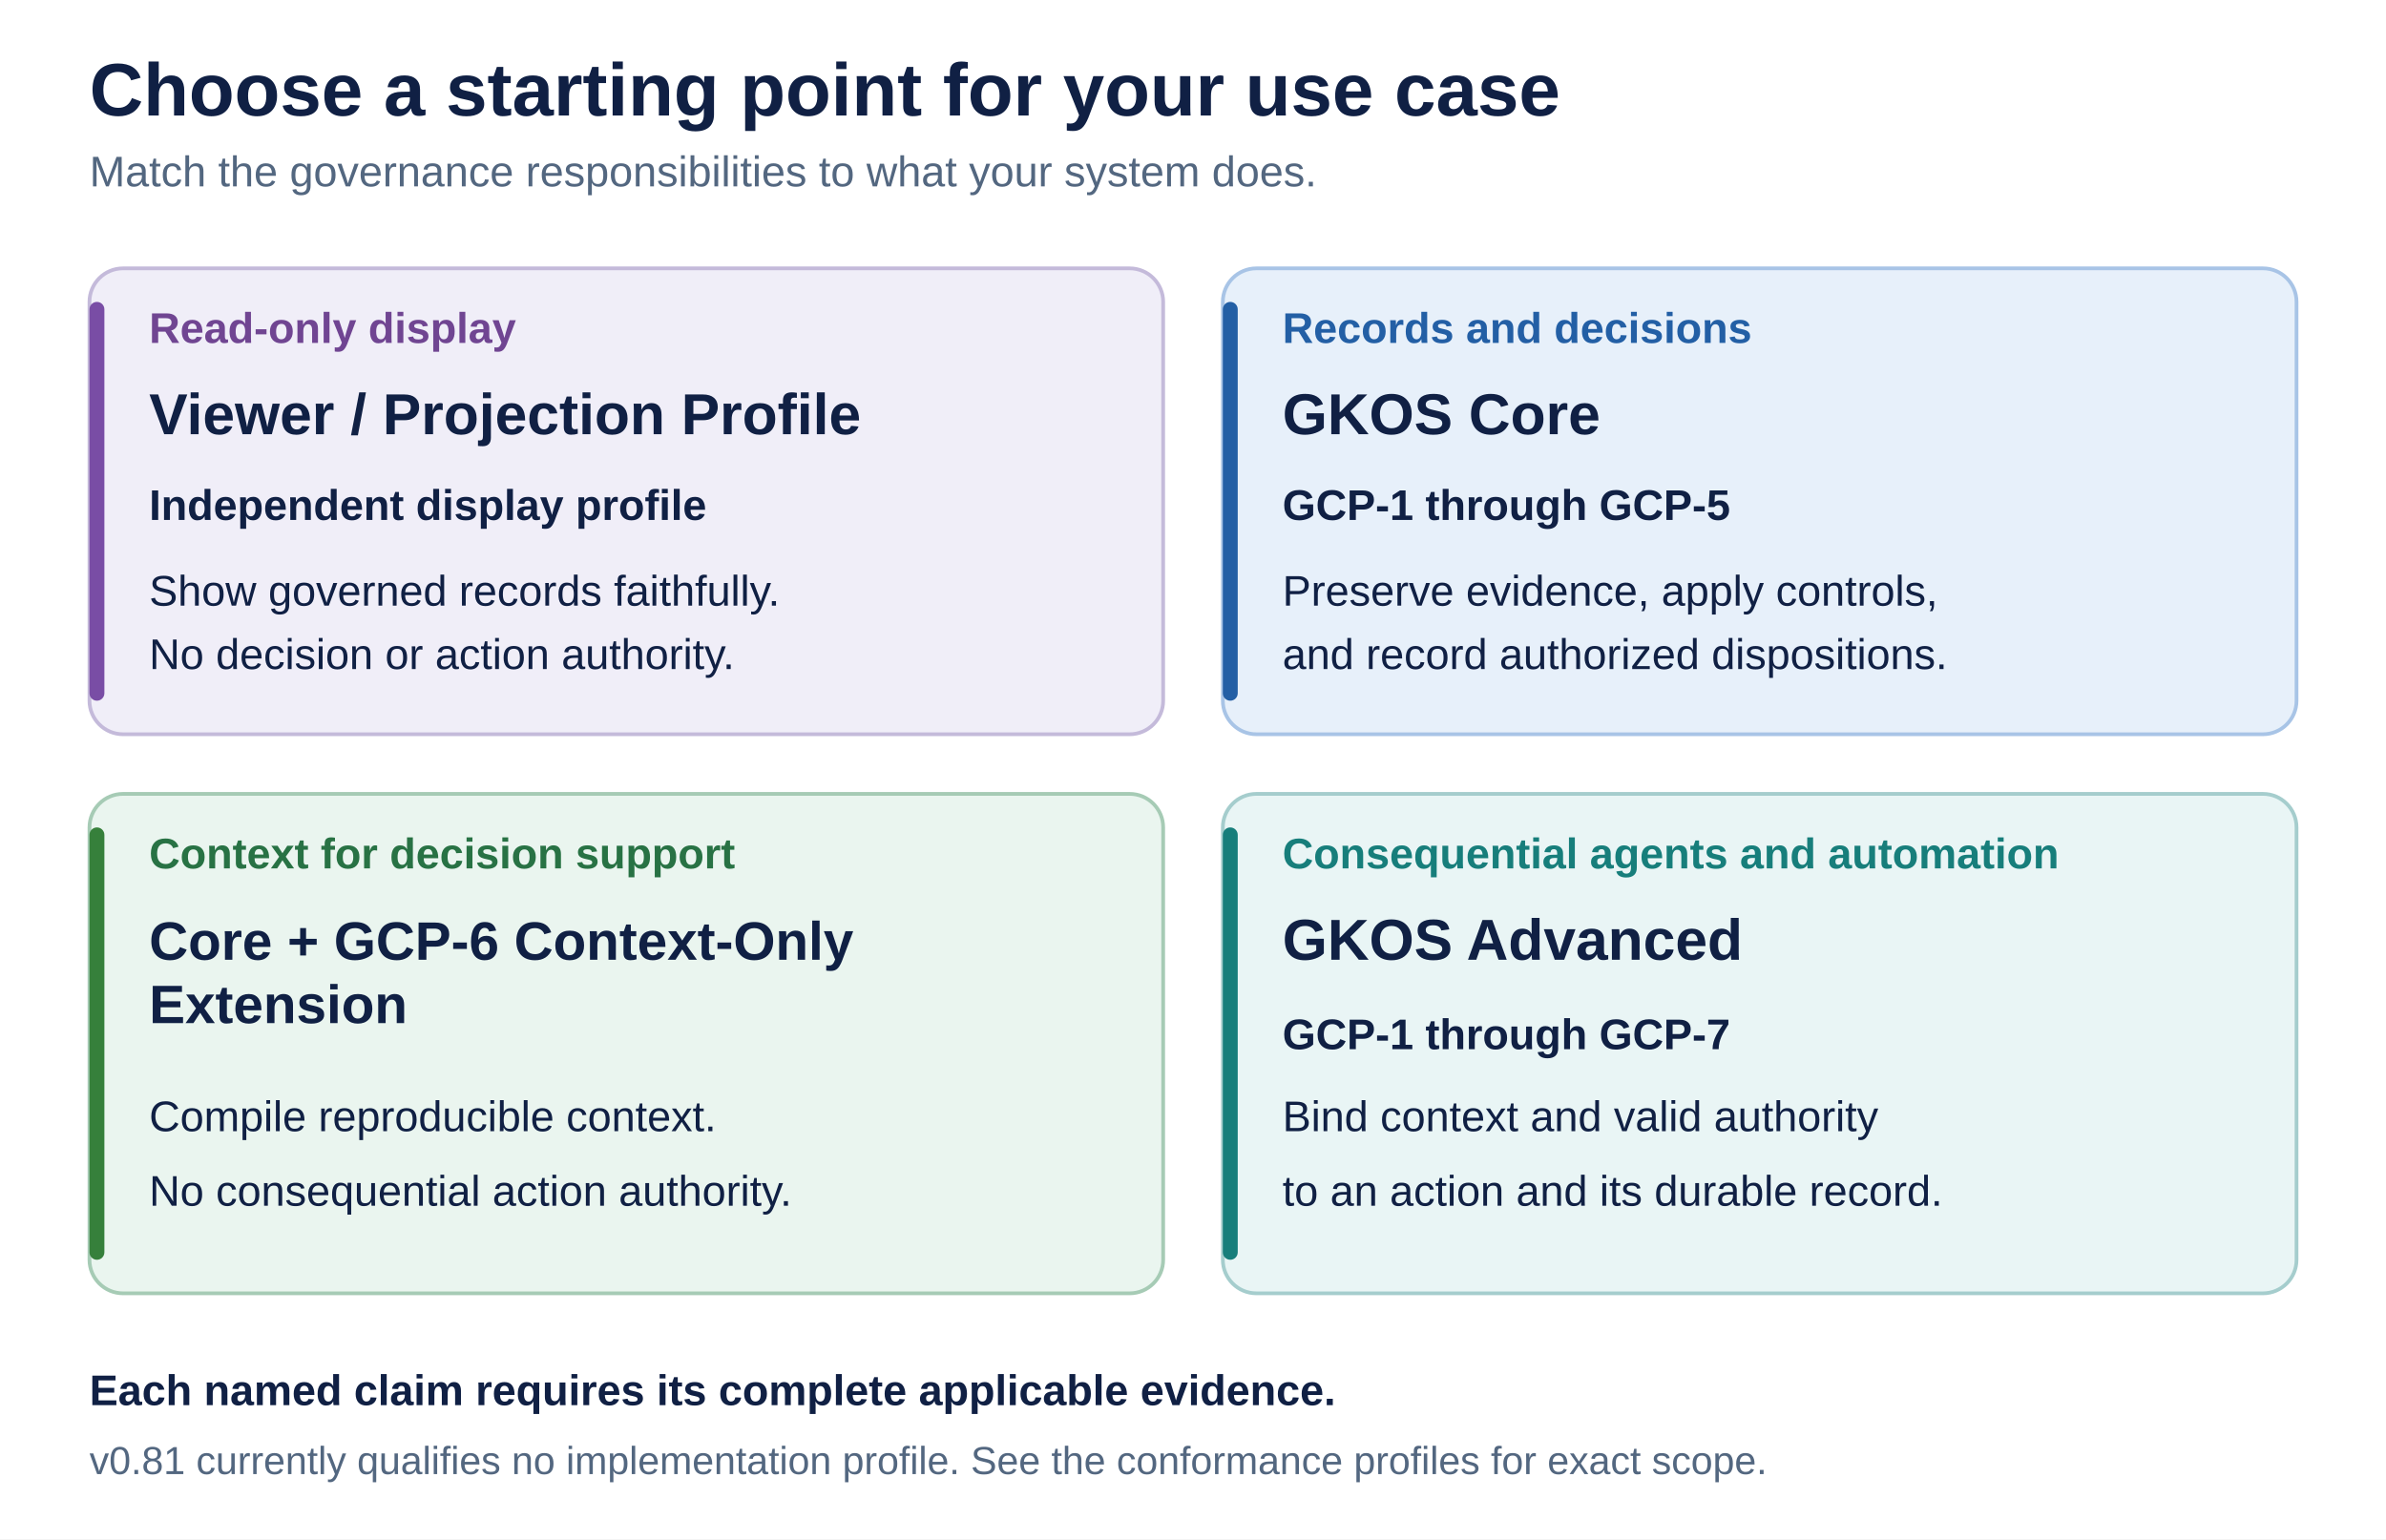
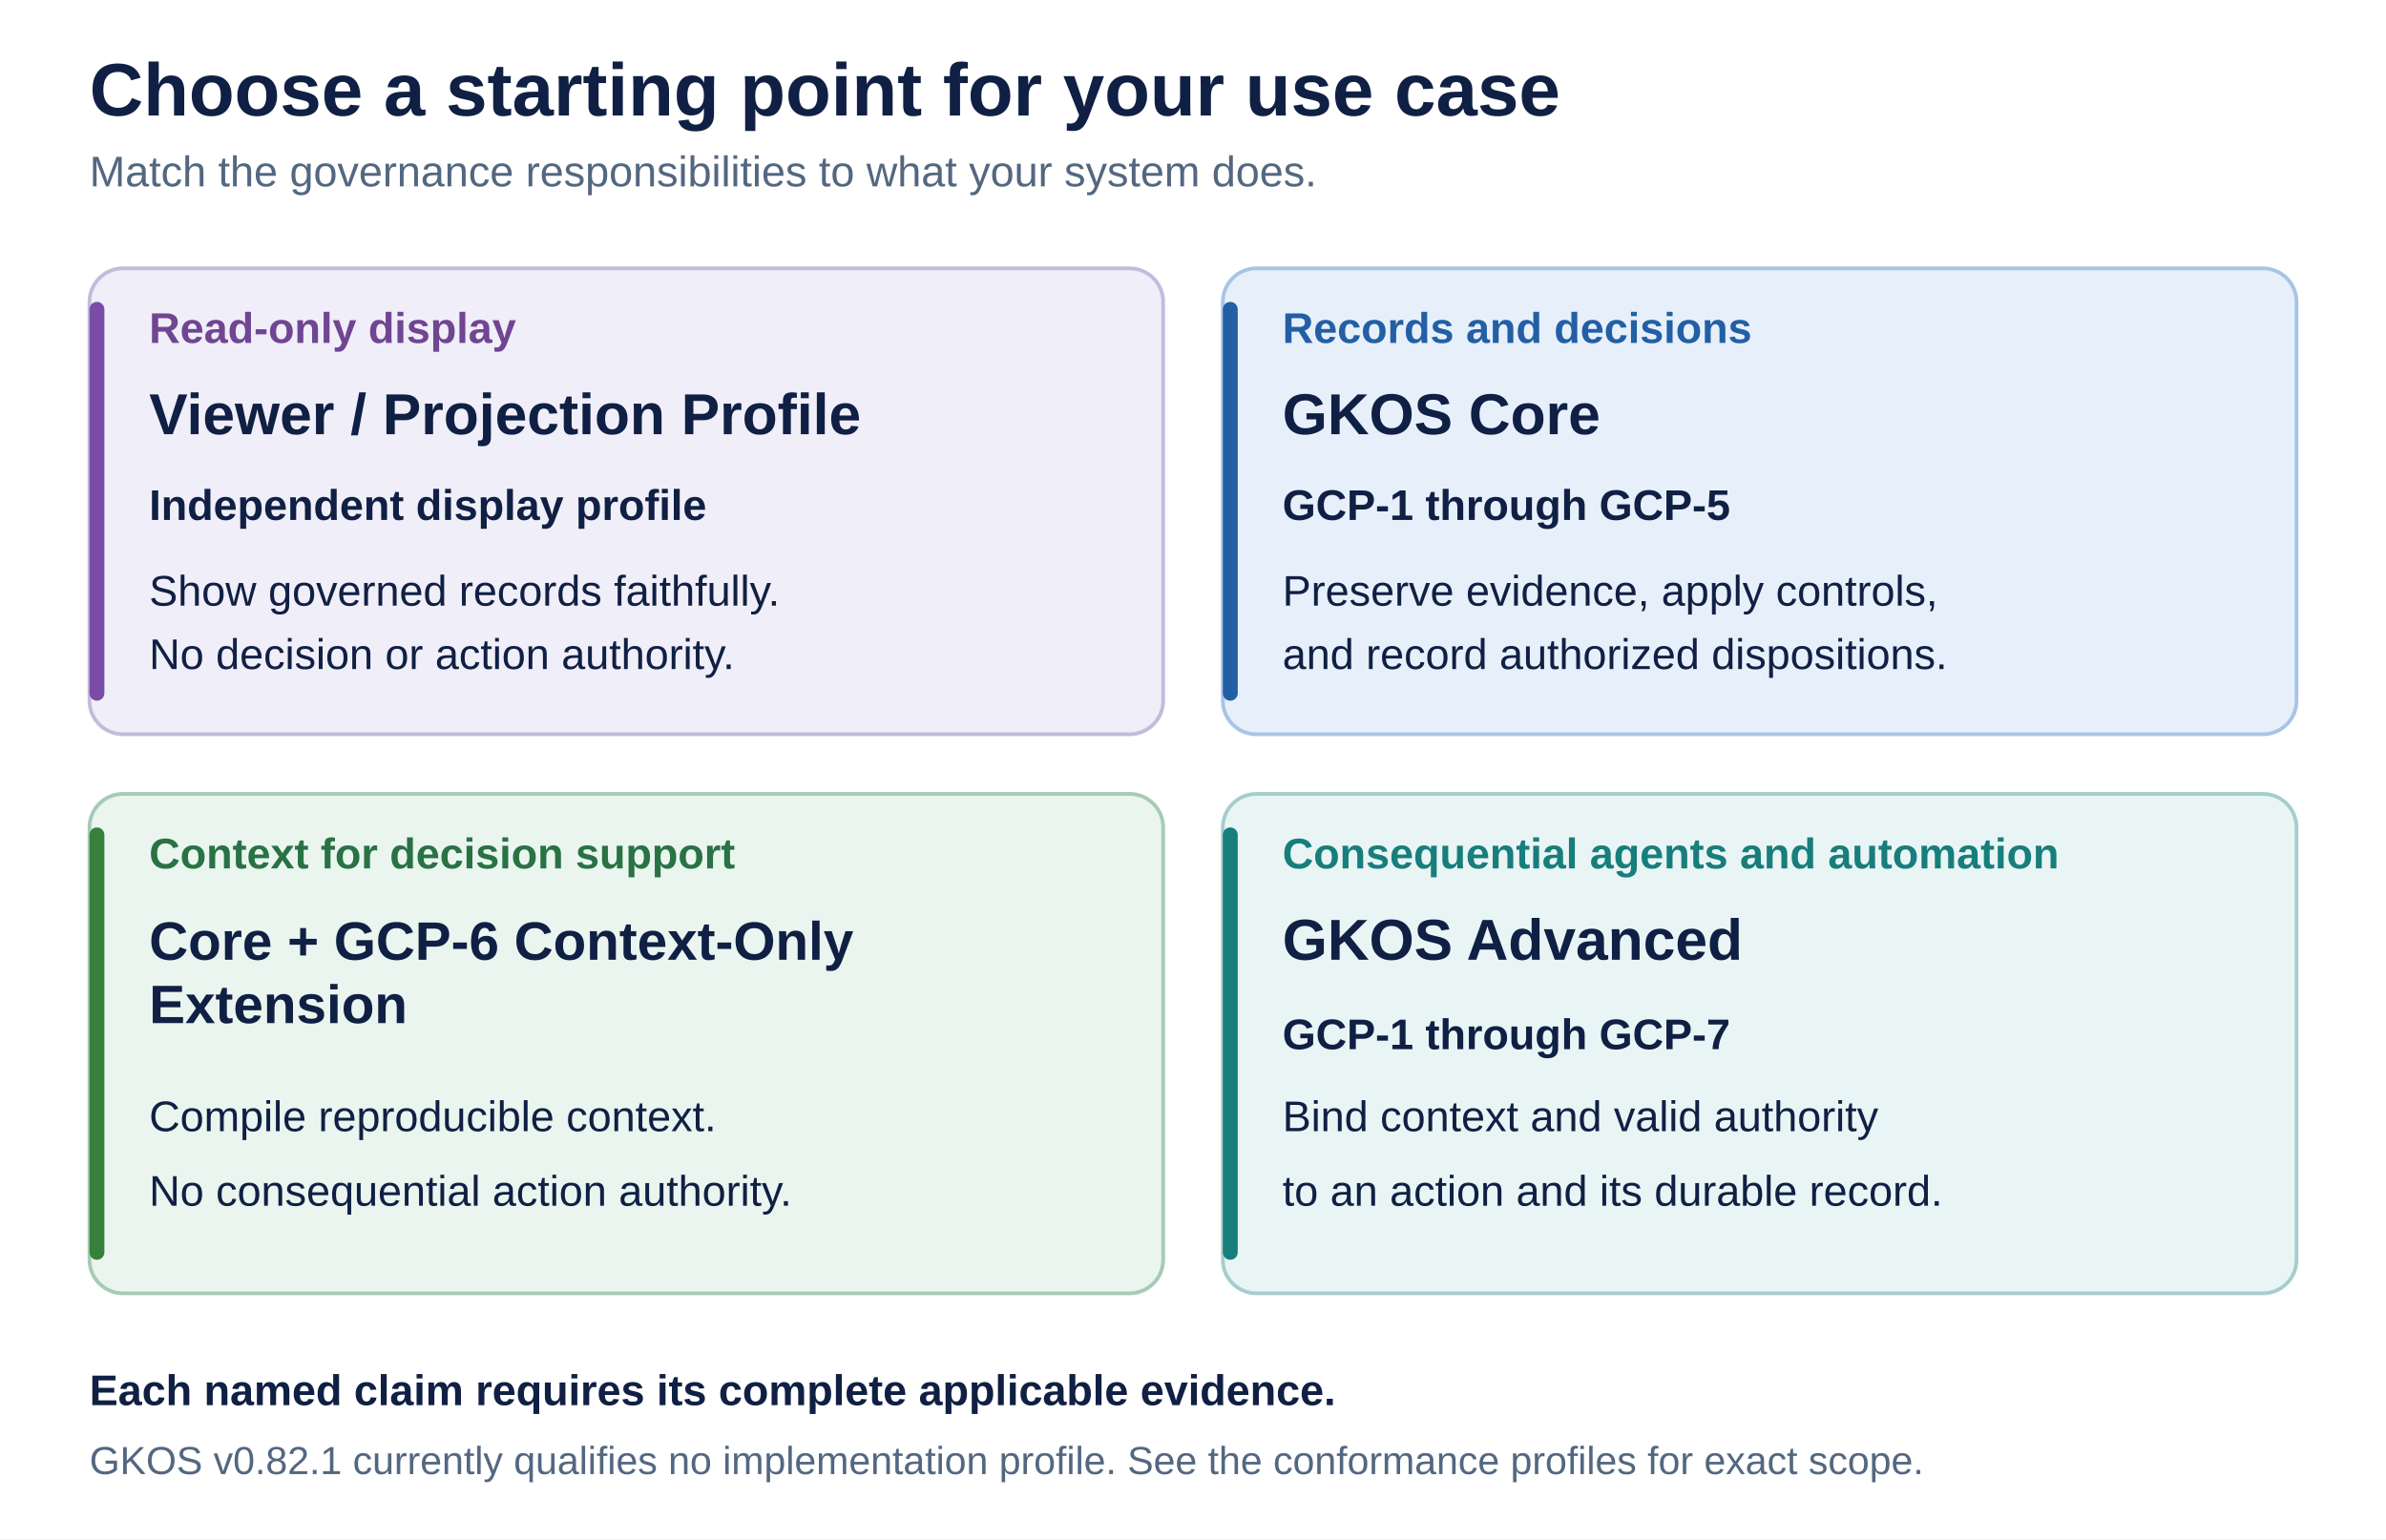
<svg xmlns="http://www.w3.org/2000/svg" width="1280" height="826" viewBox="0 0 1280 826" role="img" aria-labelledby="adoption-title adoption-desc">
  <defs>
    <style>
      text { font-family: Arial, Helvetica, sans-serif; fill: #102044; }
      .title { font-size: 40px; font-weight: 700; }
      .subtitle { font-size: 23px; fill: #536780; }
      .use { font-size: 23px; font-weight: 700; }
      .profile { font-size: 31px; font-weight: 700; }
      .body { font-size: 23px; }
      .scope { font-size: 23px; font-weight: 700; }
      .note { font-size: 21px; fill: #536780; }
    </style>
  </defs>
  <rect width="1280" height="826" fill="white" />
  <text x="48" y="62" class="title">Choose a starting point for your use case</text>
  <text x="48" y="100" class="subtitle">Match the governance responsibilities to what your system does.</text>
  <g>
    <rect x="48" y="144" width="576" height="250" rx="18" fill="#F0EEF8" stroke="#C4BADA" stroke-width="2" />
    <rect x="48" y="162" width="8" height="214" rx="4" fill="#794DA5" />
    <text x="80" y="184" class="use" style="fill:#704592">Read-only display</text>
    <text x="80" y="233" class="profile">Viewer / Projection Profile</text>
    <text x="80" y="279" class="scope">Independent display profile</text>
    <text x="80" y="325" class="body">Show governed records faithfully.</text>
    <text x="80" y="359" class="body">No decision or action authority.</text>
  </g>
  <g>
    <rect x="656" y="144" width="576" height="250" rx="18" fill="#E7F0FA" stroke="#A8C4E6" stroke-width="2" />
    <rect x="656" y="162" width="8" height="214" rx="4" fill="#235FA5" />
    <text x="688" y="184" class="use" style="fill:#235FA5">Records and decisions</text>
    <text x="688" y="233" class="profile">GKOS Core</text>
    <text x="688" y="279" class="scope">GCP-1 through GCP-5</text>
    <text x="688" y="325" class="body">Preserve evidence, apply controls,</text>
    <text x="688" y="359" class="body">and record authorized dispositions.</text>
  </g>
  <g>
    <rect x="48" y="426" width="576" height="268" rx="18" fill="#EAF5EF" stroke="#A6CBB5" stroke-width="2" />
    <rect x="48" y="444" width="8" height="232" rx="4" fill="#36803B" />
    <text x="80" y="466" class="use" style="fill:#287244">Context for decision support</text>
    <text x="80" y="515" class="profile" style="font-size:29px">Core + GCP-6 Context-Only</text>
    <text x="80" y="549" class="profile" style="font-size:29px">Extension</text>
    <text x="80" y="607" class="body">Compile reproducible context.</text>
    <text x="80" y="647" class="body">No consequential action authority.</text>
  </g>
  <g>
    <rect x="656" y="426" width="576" height="268" rx="18" fill="#E9F5F5" stroke="#A5CDCD" stroke-width="2" />
    <rect x="656" y="444" width="8" height="232" rx="4" fill="#177E7B" />
    <text x="688" y="466" class="use" style="fill:#177E7B">Consequential agents and automation</text>
    <text x="688" y="515" class="profile">GKOS Advanced</text>
    <text x="688" y="563" class="scope">GCP-1 through GCP-7</text>
    <text x="688" y="607" class="body">Bind context and valid authority</text>
    <text x="688" y="647" class="body">to an action and its durable record.</text>
  </g>
  <text x="48" y="754" class="body" style="font-weight:700">Each named claim requires its complete applicable evidence.</text>
-   <text x="48" y="791" class="note">v0.81 currently qualifies no implementation profile. See the conformance profiles for exact scope.</text>
+   <text x="48" y="791" class="note">GKOS v0.82.1 currently qualifies no implementation profile. See the conformance profiles for exact scope.</text>
</svg>
